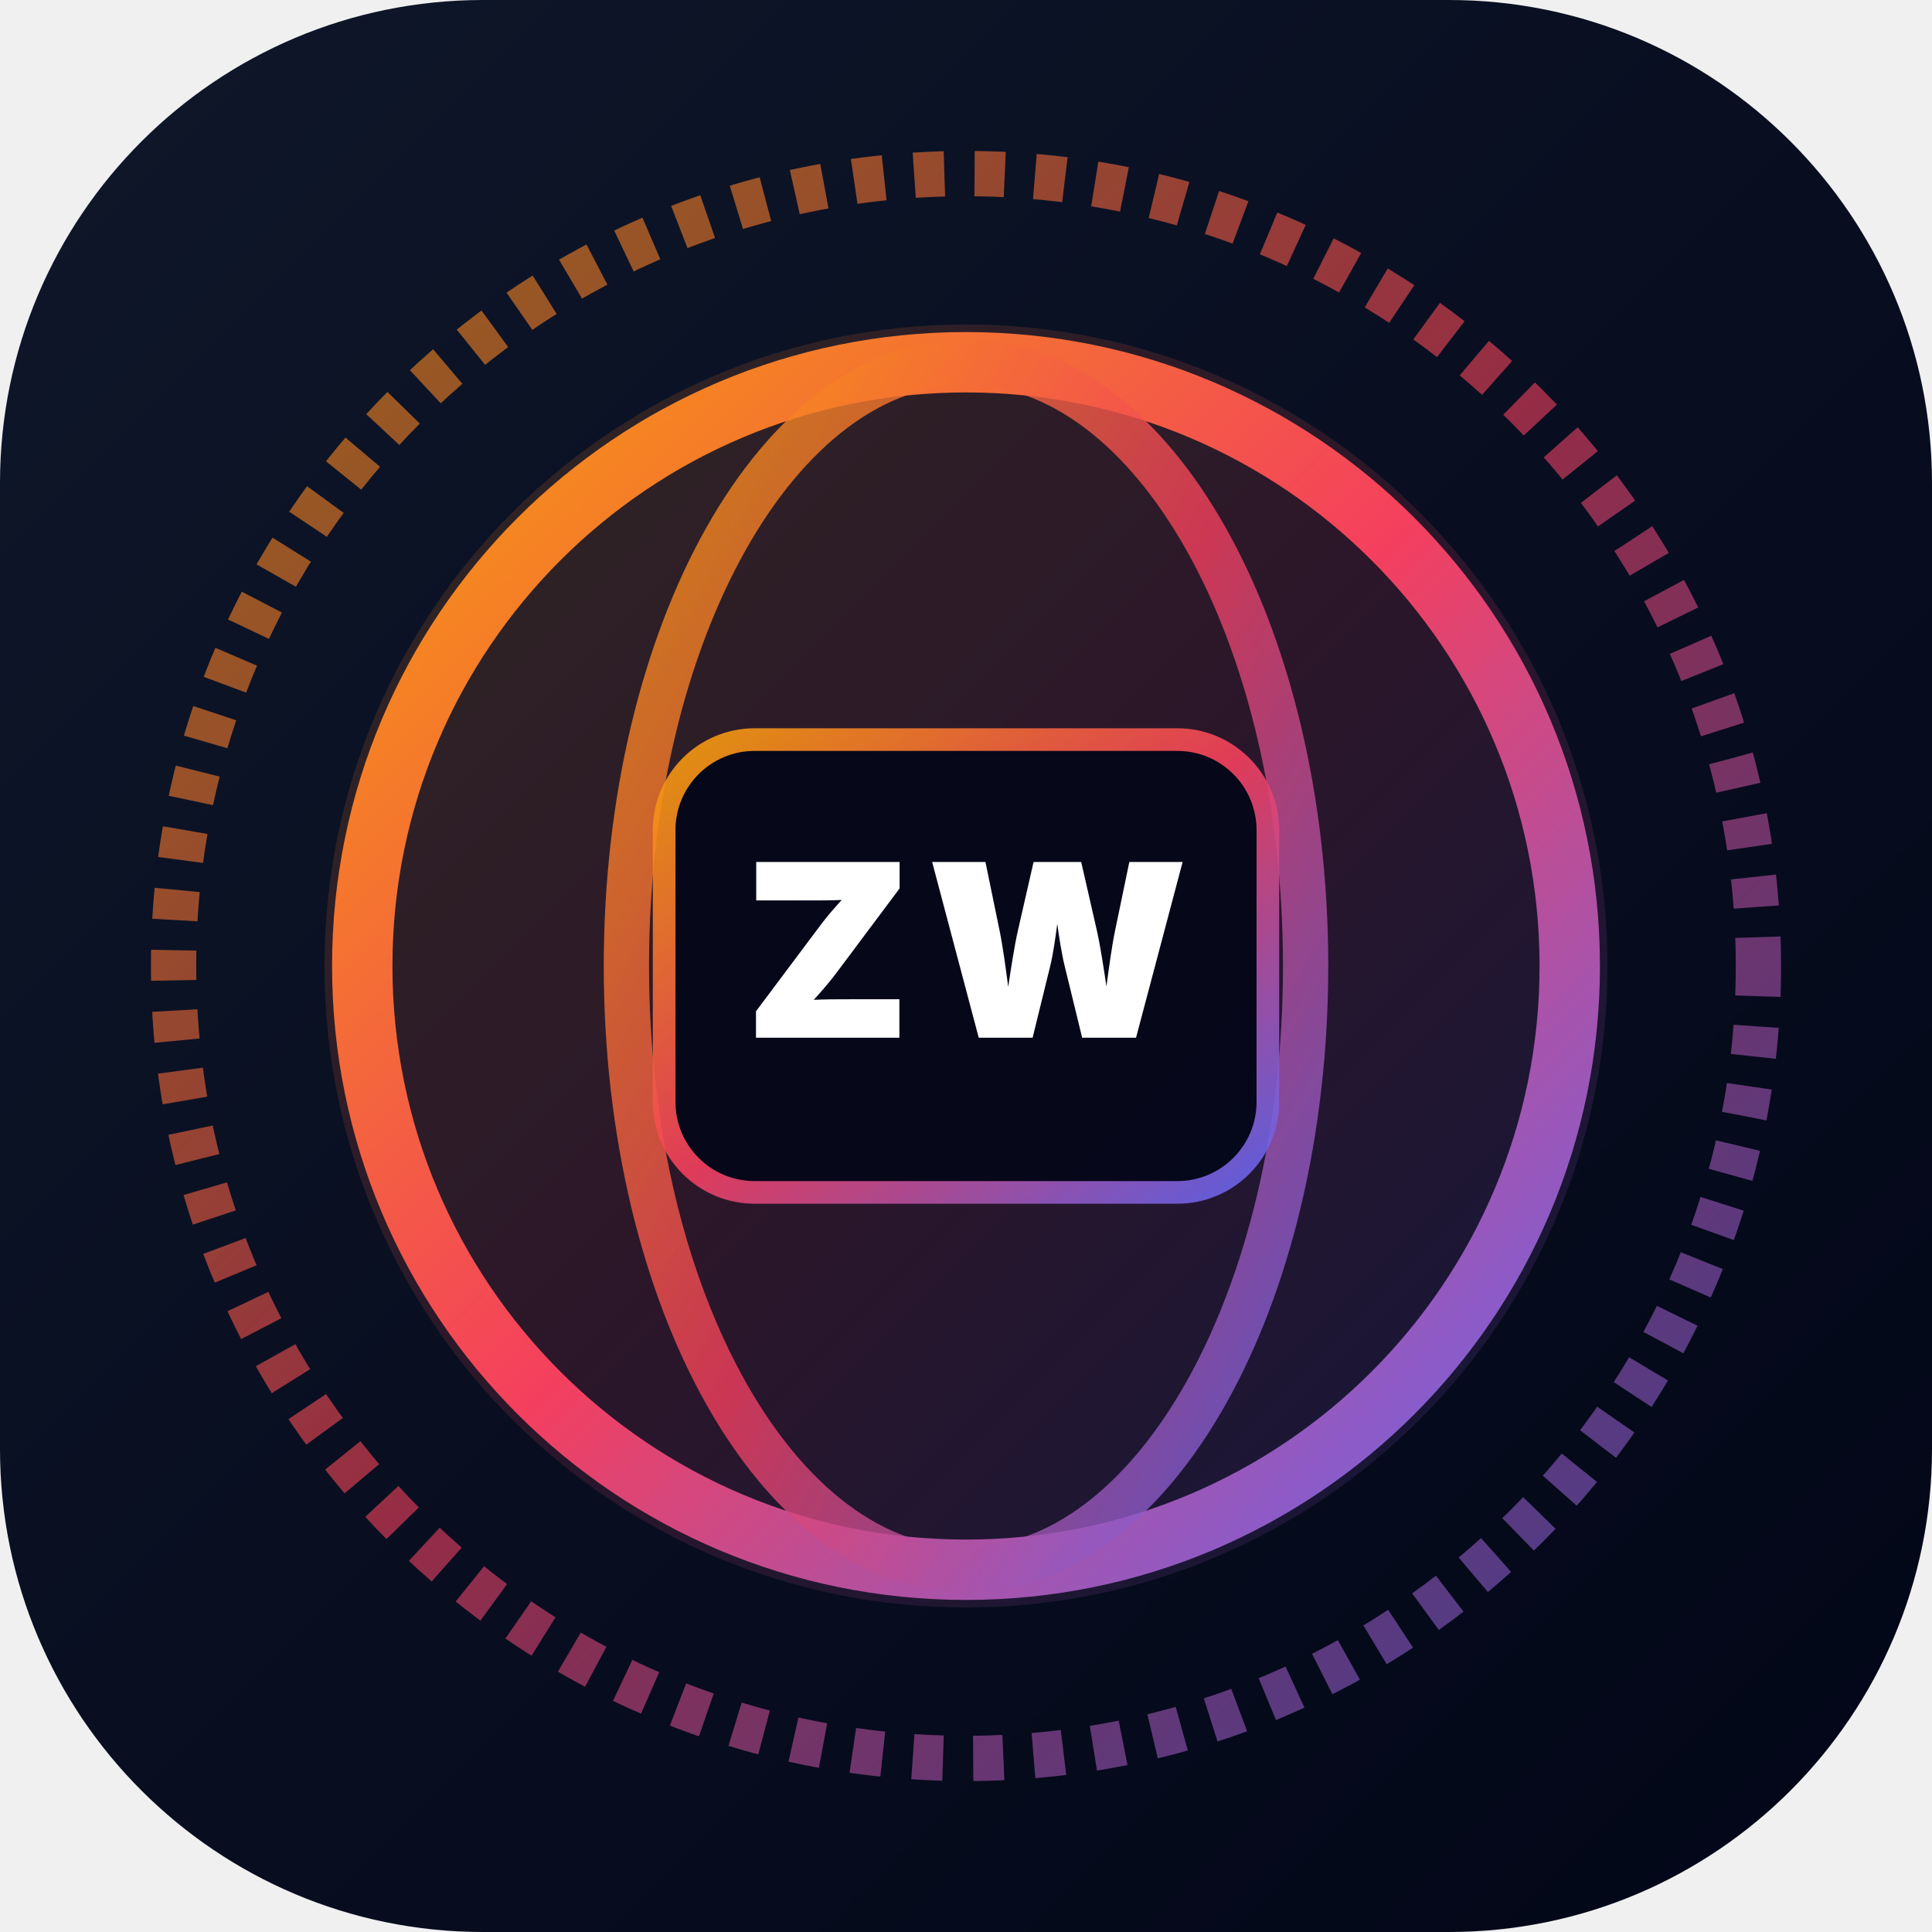
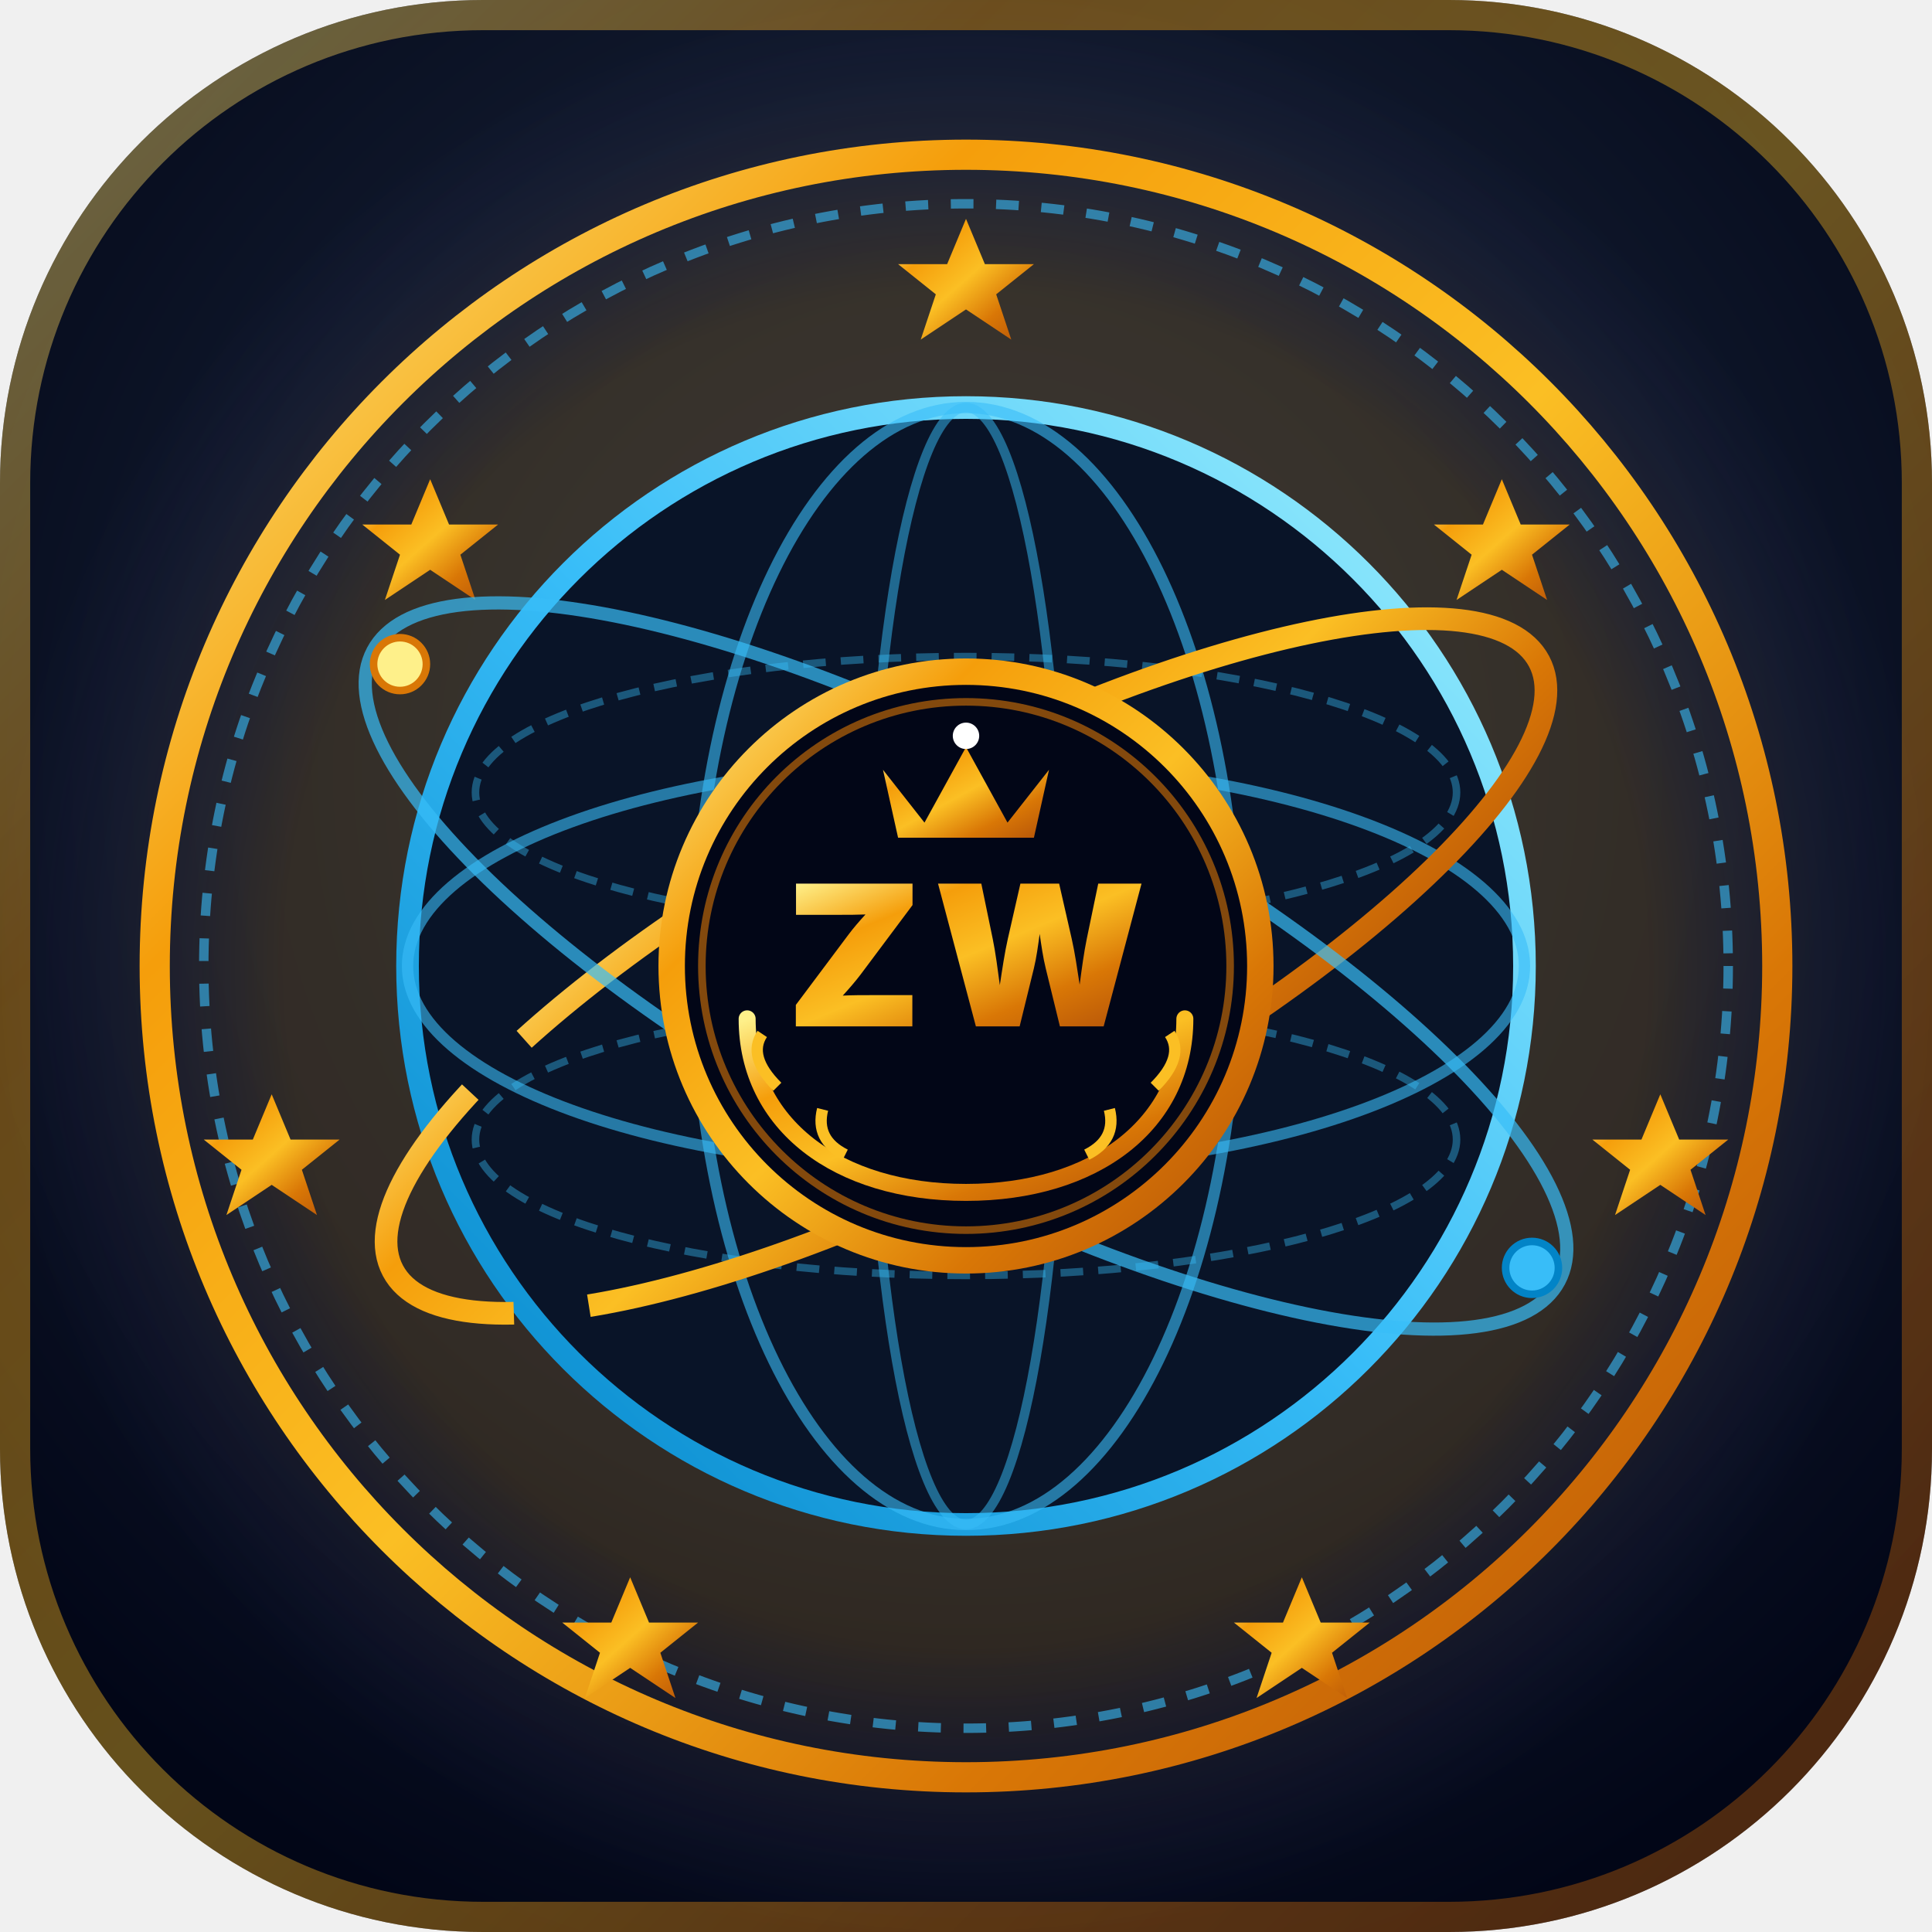
<svg xmlns="http://www.w3.org/2000/svg" viewBox="0 0 512 512" width="512" height="512">
  <defs>
-     <linearGradient id="grad" x1="0%" y1="0%" x2="100%" y2="100%">
-       <stop offset="0%" stop-color="#f59e0b" />
-       <stop offset="50%" stop-color="#f43f5e" />
-       <stop offset="100%" stop-color="#6366f1" />
+     <radialGradient id="iconBg" cx="50%" cy="40%" r="65%">
+       <stop offset="0%" stop-color="#1e293b" />
+       <stop offset="60%" stop-color="#0f172a" />
+       <stop offset="100%" stop-color="#020617" />
+     </radialGradient>
+     <linearGradient id="goldGradient" x1="0%" y1="0%" x2="100%" y2="100%">
+       <stop offset="0%" stop-color="#fef08a" />
+       <stop offset="25%" stop-color="#f59e0b" />
+       <stop offset="50%" stop-color="#fbbf24" />
+       <stop offset="75%" stop-color="#d97706" />
+       <stop offset="100%" stop-color="#b45309" />
    </linearGradient>
-     <linearGradient id="bg" x1="0%" y1="0%" x2="100%" y2="100%">
-       <stop offset="0%" stop-color="#0f172a" />
-       <stop offset="100%" stop-color="#020617" />
+     <linearGradient id="cyanGradient" x1="0%" y1="100%" x2="100%" y2="0%">
+       <stop offset="0%" stop-color="#0284c7" />
+       <stop offset="50%" stop-color="#38bdf8" />
+       <stop offset="100%" stop-color="#a5f3fc" />
    </linearGradient>
+     <radialGradient id="auraGlow" cx="50%" cy="50%" r="50%">
+       <stop offset="70%" stop-color="#f59e0b" stop-opacity="0.15" />
+       <stop offset="100%" stop-color="#6366f1" stop-opacity="0" />
+     </radialGradient>
  </defs>
-   <rect width="512" height="512" rx="128" fill="url(#bg)" />
-   <circle cx="256" cy="256" r="210" fill="none" stroke="url(#grad)" stroke-width="12" stroke-dasharray="8 8" opacity="0.6" />
-   <circle cx="256" cy="256" r="170" fill="url(#grad)" opacity="0.15" />
-   <path d="M256,96 C167.6,96 96,167.6 96,256 C96,344.4 167.6,416 256,416 C344.4,416 416,344.4 416,256 C416,167.6 344.4,96 256,96 Z" fill="none" stroke="url(#grad)" stroke-width="16" />
-   <ellipse cx="256" cy="256" rx="90" ry="160" fill="none" stroke="url(#grad)" stroke-width="12" opacity="0.8" />
-   <line x1="96" y1="256" x2="416" y2="256" stroke="url(#grad)" stroke-width="12" opacity="0.8" />
-   <line x1="120" y1="176" x2="392" y2="176" stroke="url(#grad)" stroke-width="8" opacity="0.5" />
-   <line x1="120" y1="336" x2="392" y2="336" stroke="url(#grad)" stroke-width="8" opacity="0.5" />
-   <rect x="176" y="196" width="160" height="120" rx="24" fill="#020617" opacity="0.9" stroke="url(#grad)" stroke-width="6" />
-   <text x="256" y="275" font-family="system-ui, -apple-system, sans-serif" font-weight="900" font-size="64" fill="#ffffff" text-anchor="middle" letter-spacing="4">ZW</text>
+   <rect width="512" height="512" rx="128" fill="url(#iconBg)" />
+   <rect width="512" height="512" rx="128" fill="url(#auraGlow)" />
+   <rect width="504" height="504" x="4" y="4" rx="124" fill="none" stroke="url(#goldGradient)" stroke-width="8" opacity="0.4" />
+   <circle cx="256" cy="256" r="215" fill="none" stroke="url(#goldGradient)" stroke-width="8" />
+   <circle cx="256" cy="256" r="202" fill="none" stroke="#38bdf8" stroke-width="2.5" stroke-dasharray="6 6" opacity="0.6" />
+   <g id="stars">
+     <polygon points="256,58 261,70 274,70 264,78 268,90 256,82 244,90 248,78 238,70 251,70" fill="url(#goldGradient)" />
+     <polygon points="398,127 403,139 416,139 406,147 410,159 398,151 386,159 390,147 380,139 393,139" fill="url(#goldGradient)" />
+     <polygon points="440,290 445,302 458,302 448,310 452,322 440,314 428,322 432,310 422,302 435,302" fill="url(#goldGradient)" />
+     <polygon points="345,418 350,430 363,430 353,438 357,450 345,442 333,450 337,438 327,430 340,430" fill="url(#goldGradient)" />
+     <polygon points="167,418 172,430 185,430 175,438 179,450 167,442 155,450 159,438 149,430 162,430" fill="url(#goldGradient)" />
+     <polygon points="72,290 77,302 90,302 80,310 84,322 72,314 60,322 64,310 54,302 67,302" fill="url(#goldGradient)" />
+     <polygon points="114,127 119,139 132,139 122,147 126,159 114,151 102,159 106,147 96,139 109,139" fill="url(#goldGradient)" />
+   </g>
+   <circle cx="256" cy="256" r="148" fill="#091428" stroke="url(#cyanGradient)" stroke-width="6" />
+   <ellipse cx="256" cy="256" rx="148" ry="54" fill="none" stroke="#38bdf8" stroke-width="3" opacity="0.6" />
+   <ellipse cx="256" cy="210" rx="130" ry="36" fill="none" stroke="#38bdf8" stroke-width="2" stroke-dasharray="6 4" opacity="0.4" />
+   <ellipse cx="256" cy="302" rx="130" ry="36" fill="none" stroke="#38bdf8" stroke-width="2" stroke-dasharray="6 4" opacity="0.4" />
+   <ellipse cx="256" cy="256" rx="72" ry="148" fill="none" stroke="#38bdf8" stroke-width="3" opacity="0.6" />
+   <ellipse cx="256" cy="256" rx="26" ry="148" fill="none" stroke="#38bdf8" stroke-width="2.5" opacity="0.5" />
+   <line x1="256" y1="108" x2="256" y2="404" stroke="url(#cyanGradient)" stroke-width="3.5" opacity="0.7" />
+   <line x1="108" y1="256" x2="404" y2="256" stroke="url(#cyanGradient)" stroke-width="3.5" opacity="0.7" />
+   <ellipse cx="256" cy="256" rx="172" ry="50" transform="rotate(-28 256 256)" fill="none" stroke="url(#goldGradient)" stroke-width="6" stroke-dasharray="320 20 90 20" />
+   <ellipse cx="256" cy="256" rx="178" ry="54" transform="rotate(28 256 256)" fill="none" stroke="#38bdf8" stroke-width="3.5" opacity="0.7" />
+   <circle cx="106" cy="176" r="7" fill="#fef08a" stroke="#d97706" stroke-width="2" />
+   <circle cx="406" cy="336" r="7" fill="#38bdf8" stroke="#0284c7" stroke-width="2" />
+   <circle cx="256" cy="256" r="78" fill="#020617" stroke="url(#goldGradient)" stroke-width="7" />
+   <circle cx="256" cy="256" r="70" fill="none" stroke="#d97706" stroke-width="2" opacity="0.6" />
+   <path d="M198,270 C198,298 222,316 256,316 C290,316 314,298 314,270" fill="none" stroke="url(#goldGradient)" stroke-width="4.5" stroke-linecap="round" />
+   <path d="M206,288 Q198,280 202,274" fill="none" stroke="#fbbf24" stroke-width="3" />
+   <path d="M224,306 Q216,302 218,294" fill="none" stroke="#fbbf24" stroke-width="3" />
+   <path d="M306,288 Q314,280 310,274" fill="none" stroke="#fbbf24" stroke-width="3" />
+   <path d="M288,306 Q296,302 294,294" fill="none" stroke="#fbbf24" stroke-width="3" />
+   <path d="M234,204 L245,218 L256,198 L267,218 L278,204 L274,222 L238,222 Z" fill="url(#goldGradient)" />
+   <text x="256" y="272" font-family="system-ui, -apple-system, sans-serif" font-weight="900" font-size="52" letter-spacing="3" fill="url(#goldGradient)" text-anchor="middle">ZW</text>
+   <circle cx="256" cy="195" r="3.5" fill="#ffffff" />
</svg>
